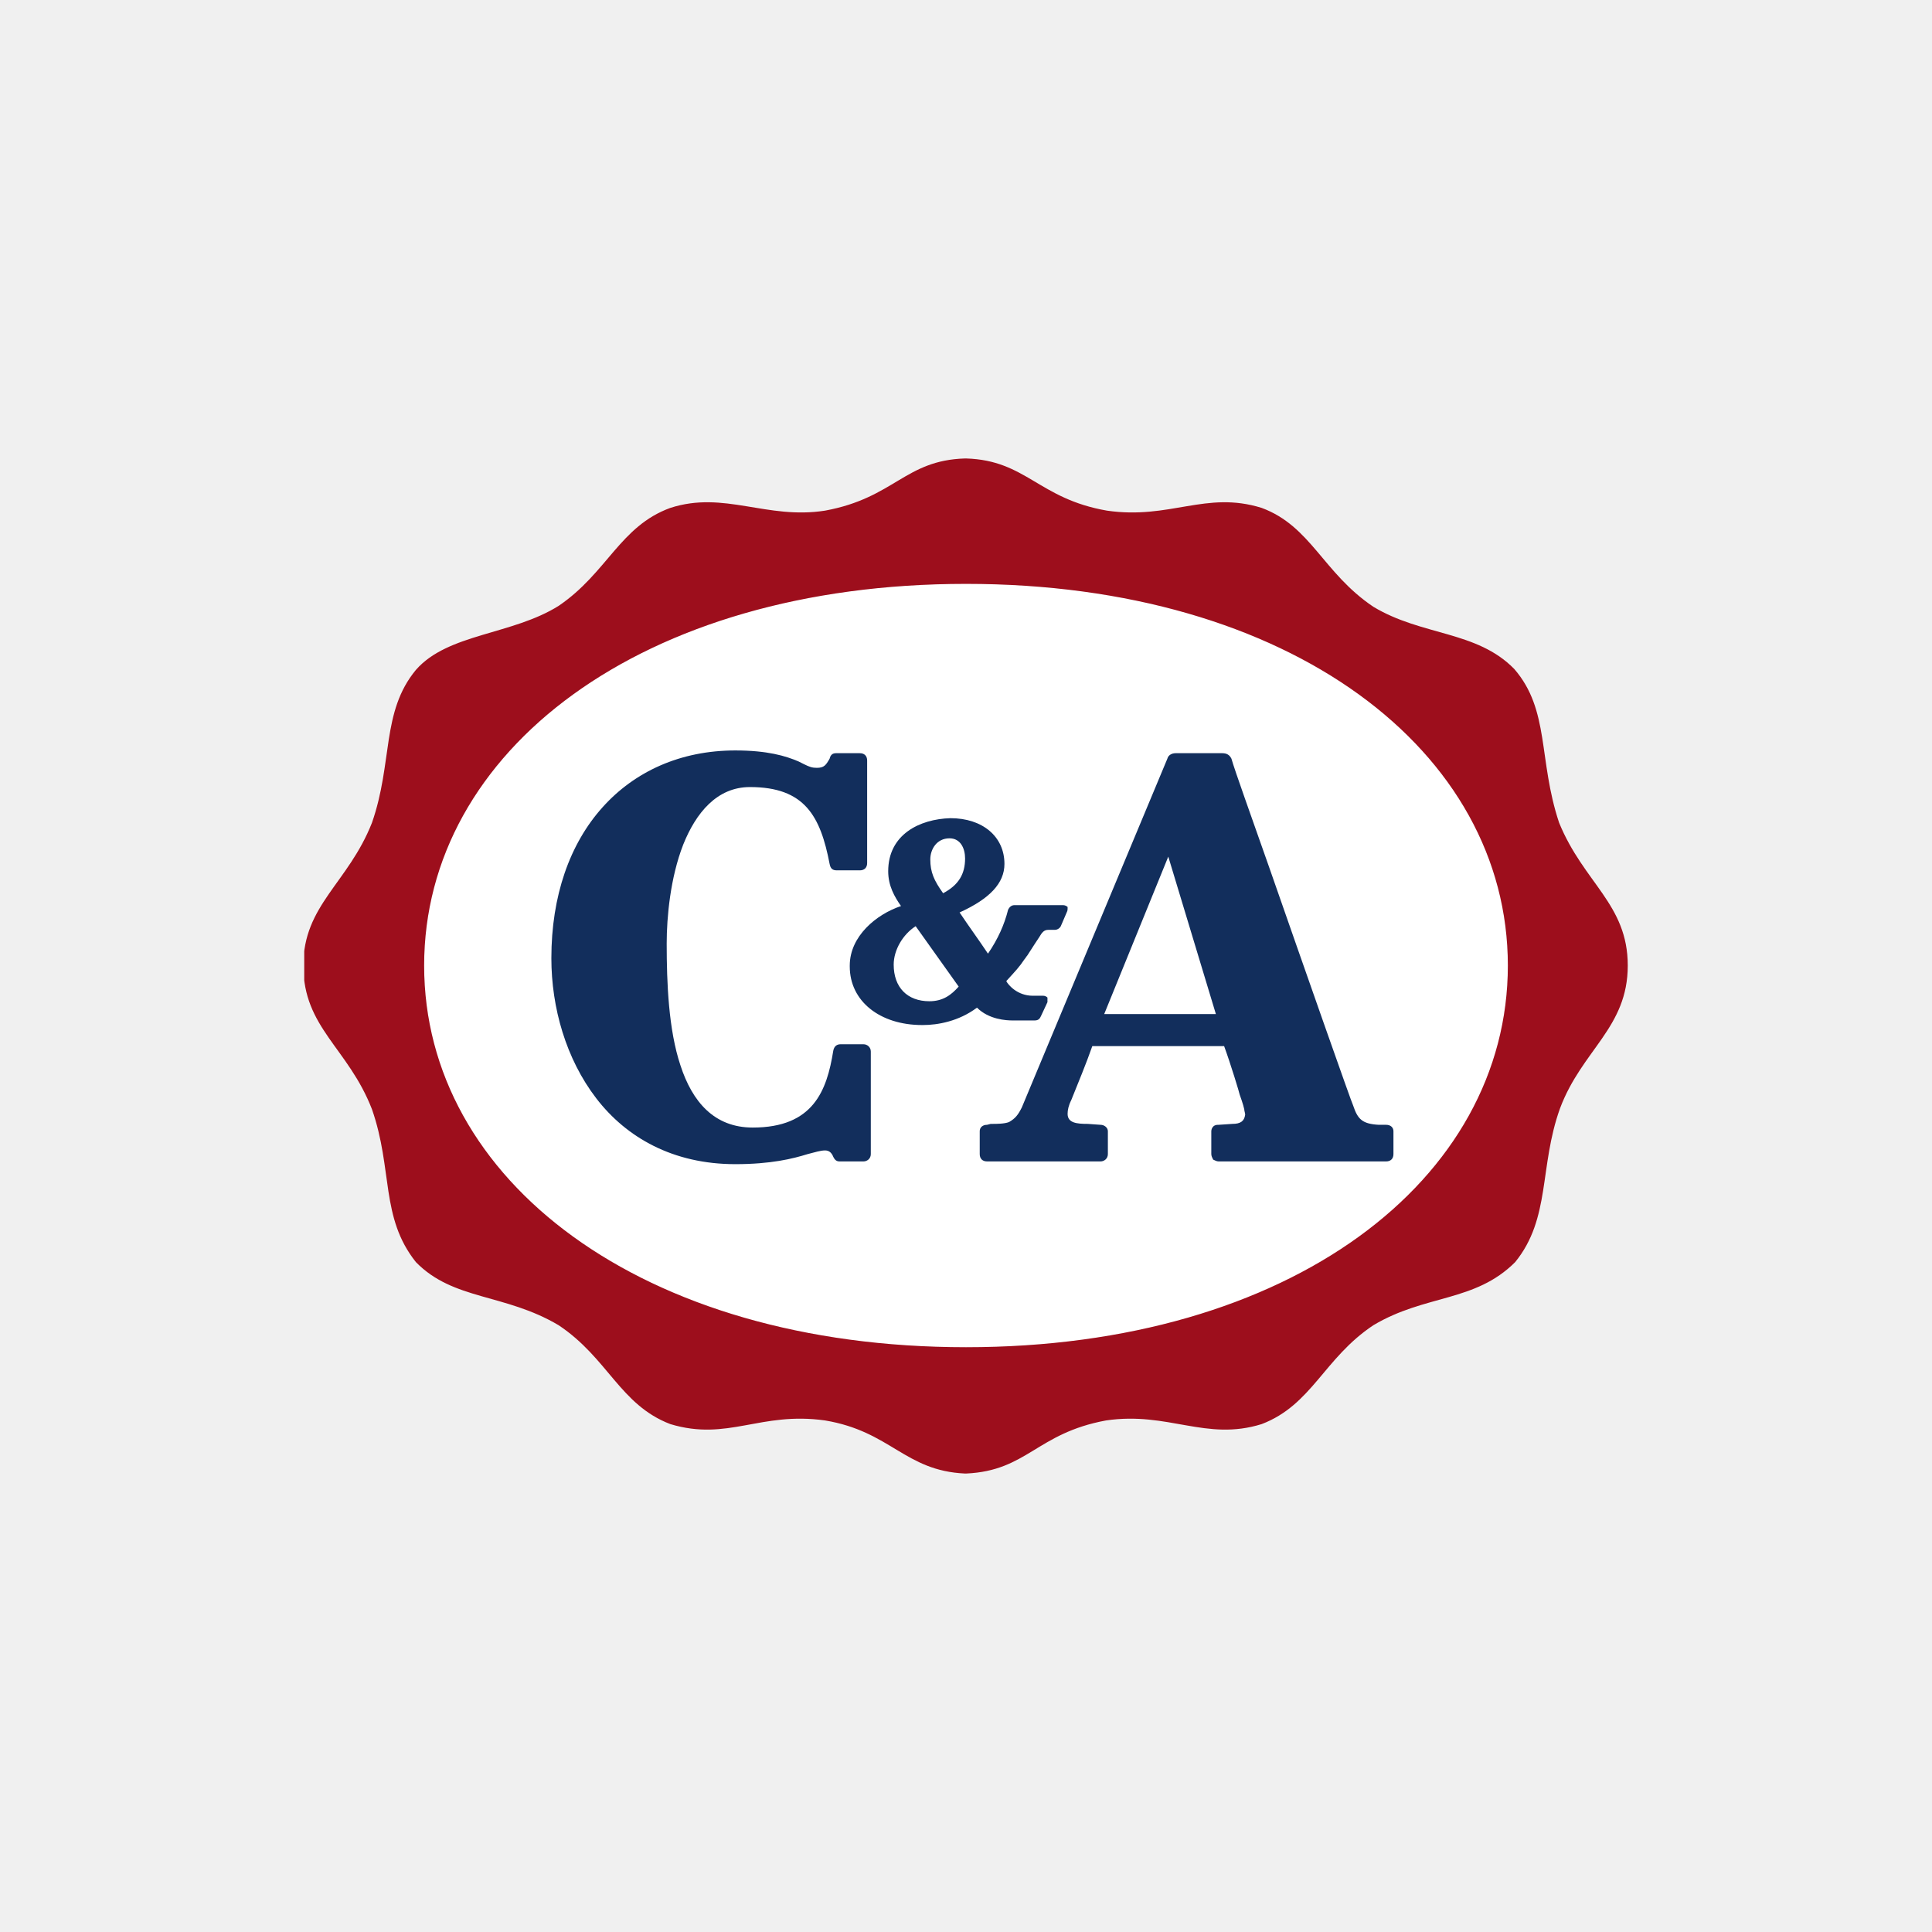
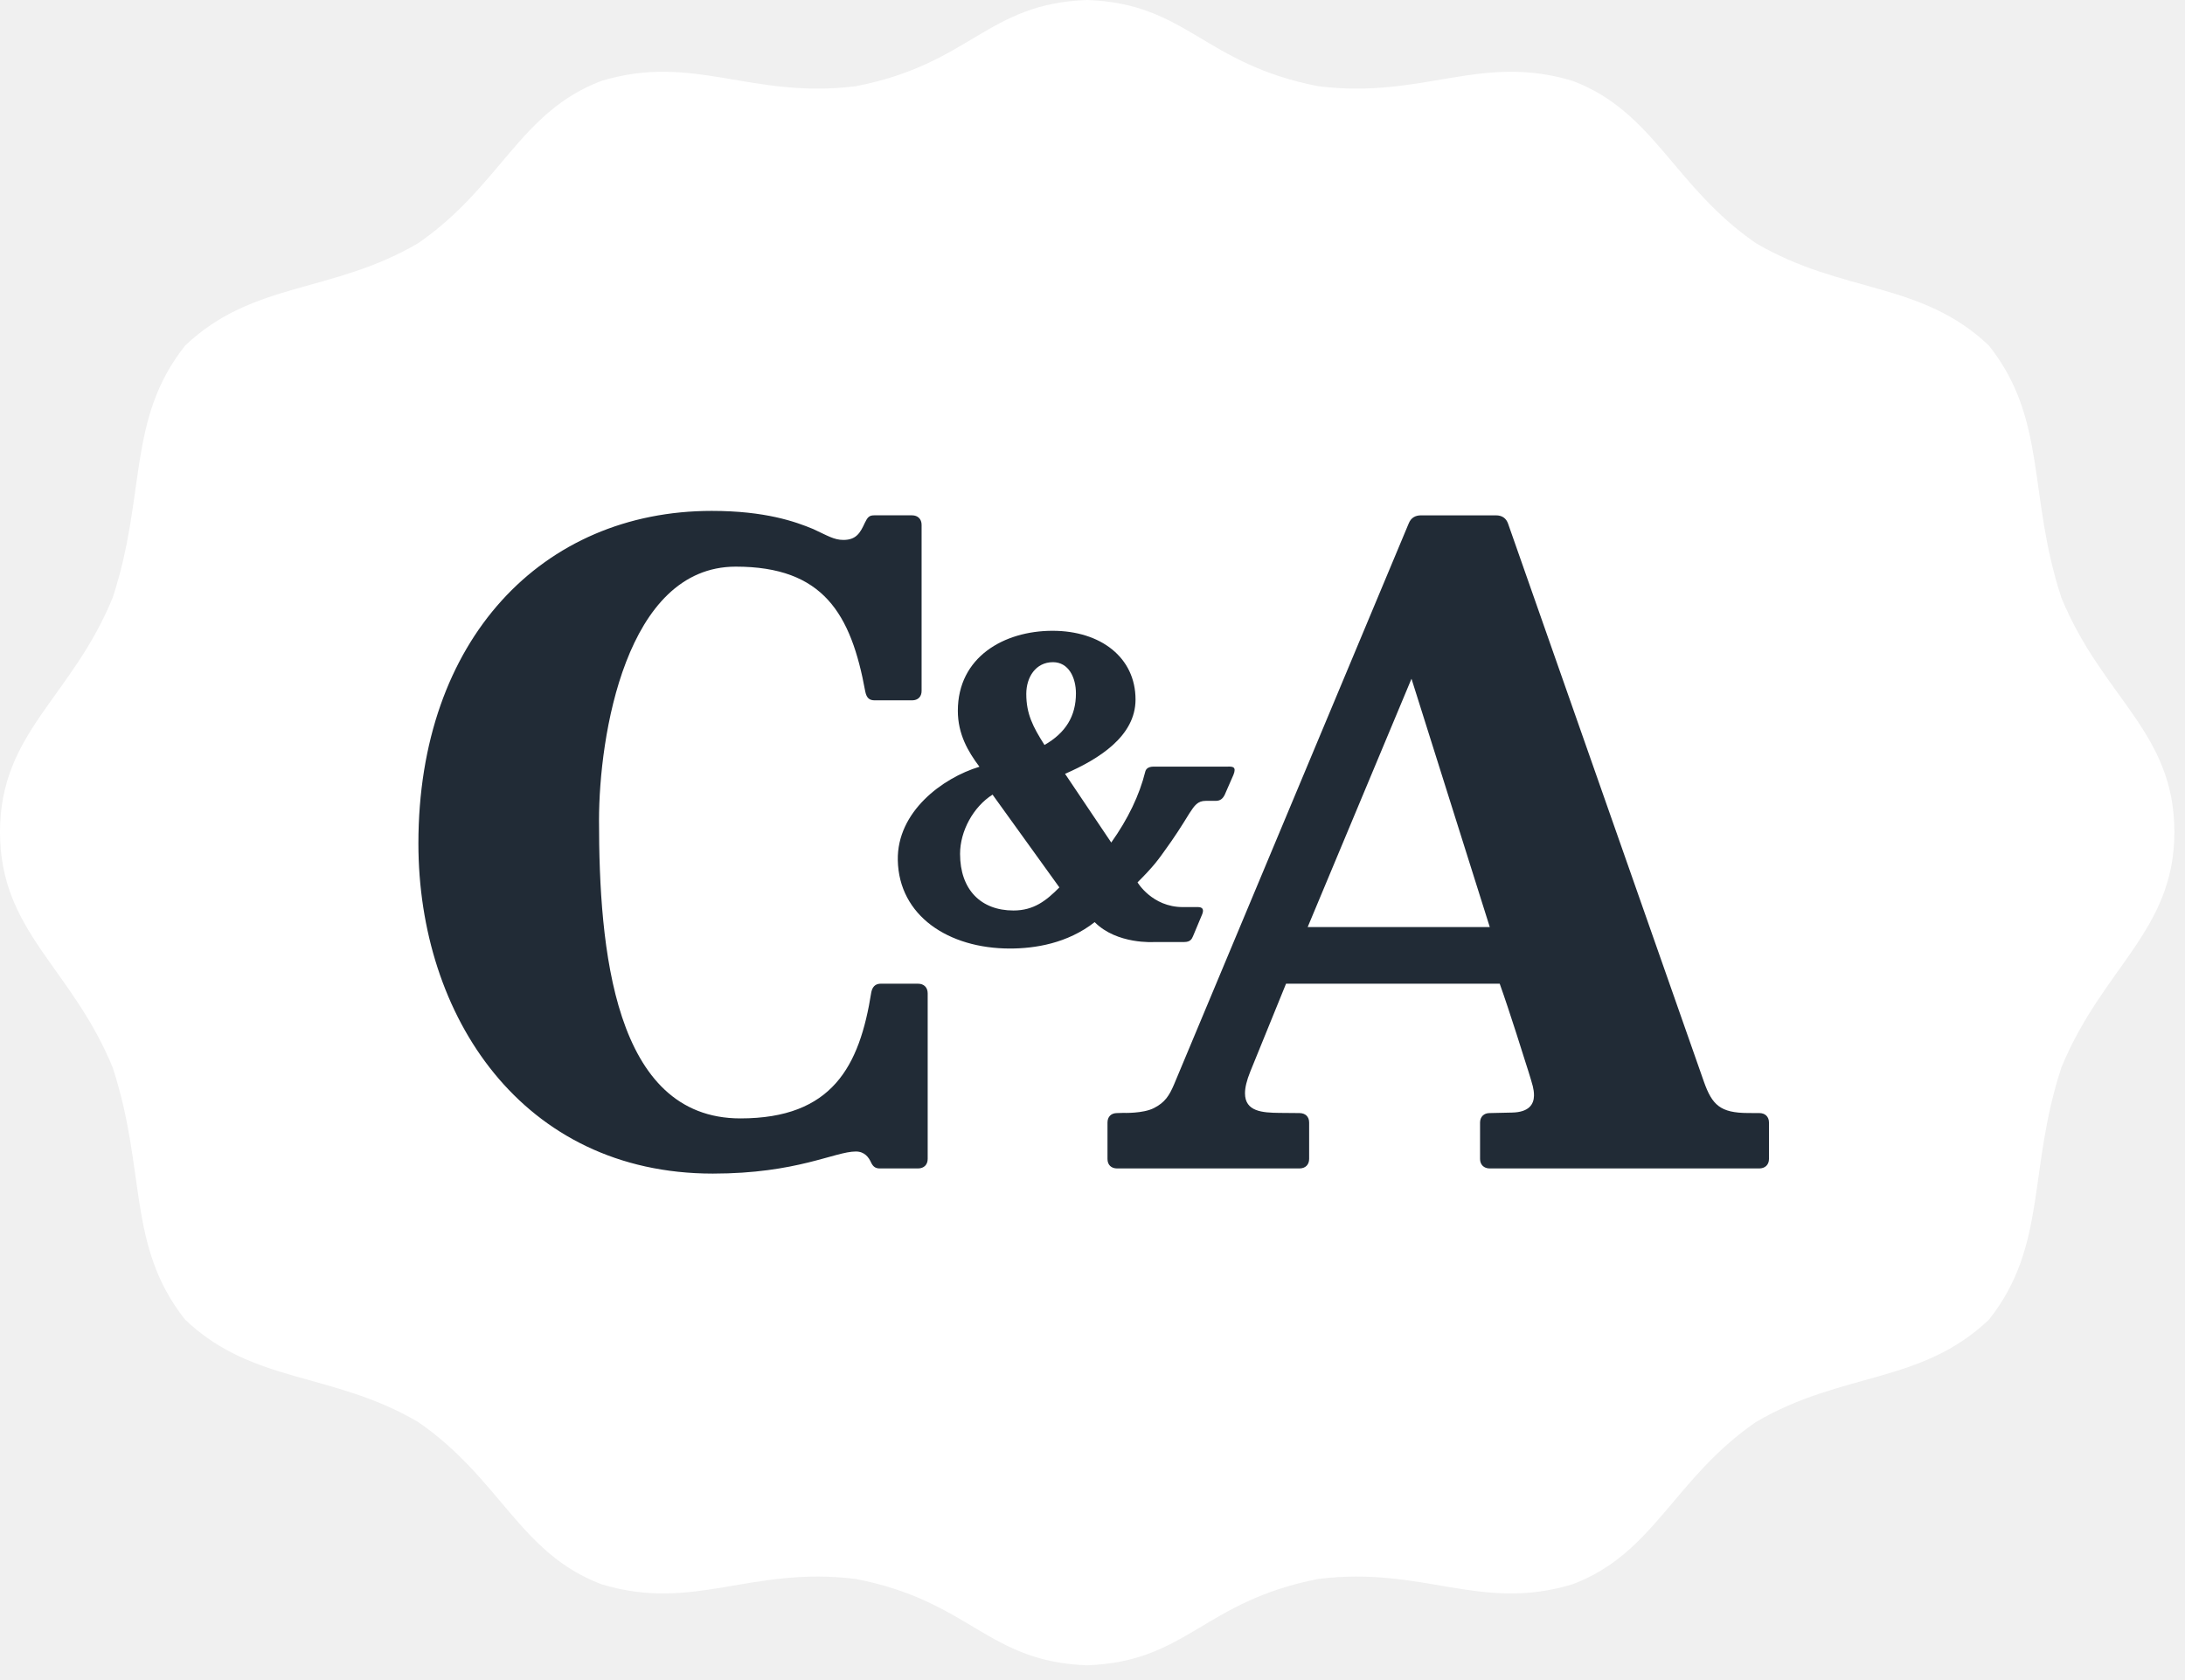
- <svg xmlns="http://www.w3.org/2000/svg" version="1.1" id="svg2" xml:space="preserve" width="700" height="700" viewBox="0 0 700 700">
-   <defs id="defs6">
-     <clipPath clipPathUnits="userSpaceOnUse" id="clipPath30">
-       <path d="m 269.76,639.12 h 86.88 v 66.6 h -86.88 z" id="path28" />
-     </clipPath>
-     <clipPath clipPathUnits="userSpaceOnUse" id="clipPath634">
-       <path d="m 285.84,90.3 h 54.66 v 31.5 h -54.66 z" id="path632" />
-     </clipPath>
-     <clipPath clipPathUnits="userSpaceOnUse" id="clipPath770">
-       <path d="m 41.52,78.54 h 110.1 v 6.3 H 41.52 Z" id="path768" />
-     </clipPath>
-     <clipPath clipPathUnits="userSpaceOnUse" id="clipPath786">
-       <path d="m 168.3,64.92 h 16.56 v 11.7 H 168.3 Z" id="path784" />
-     </clipPath>
-     <clipPath clipPathUnits="userSpaceOnUse" id="clipPath854">
-       <path d="M 275.46,55.5 H 300 v 23.04 h -24.54 z" id="path852" />
-     </clipPath>
-     <clipPath clipPathUnits="userSpaceOnUse" id="clipPath30-7">
-       <path d="m 269.76,639.12 h 86.88 v 66.6 h -86.88 z" id="path28-0" />
-     </clipPath>
-   </defs>
-   <g id="g10" transform="matrix(1.333333,0,0,-1.333333,0,700)">
-     <g id="g20" transform="matrix(4.145404,0,0,4.145404,262.5,158.9062)">
-       <path d="m 0,0 c -21.3,0 -35.52,10.98 -35.52,25.02 0,14.04 14.22,25.02 35.52,25.02 21.3,0 35.52,-10.98 35.52,-25.02 C 35.52,10.98 21.3,0 0,0" style="fill:#ffffff;fill-opacity:1;fill-rule:nonzero;stroke:none" id="path22" />
-     </g>
-     <g id="g24" transform="matrix(4.145404,0,0,4.145404,-1035.592,-2525.077)">
-       <g id="g26" clip-path="url(#clipPath30)">
-         <g id="g32" transform="translate(313.08,705.72)">
-           <path d="m 0,0 c -3.96,-0.12 -4.62,-2.58 -9.18,-3.42 -3.84,-0.6 -6.6,1.32 -10.14,0.18 -3.3,-1.2 -4.14,-4.26 -7.32,-6.42 -3.06,-1.92 -7.26,-1.8 -9.36,-4.2 -2.28,-2.76 -1.5,-6.06 -2.88,-10.02 -1.56,-3.96 -4.5,-5.4 -4.5,-9.36 0,-4.08 2.94,-5.4 4.5,-9.42 1.38,-3.96 0.54,-7.08 2.88,-10.02 2.46,-2.52 5.82,-2.04 9.36,-4.14 3.24,-2.16 4.02,-5.22 7.32,-6.48 3.78,-1.14 5.88,0.84 10.14,0.24 4.32,-0.72 5.22,-3.3 9.18,-3.48 0.06,0 0.06,0 0.06,0 4.02,0.18 4.62,2.64 9.18,3.48 4.08,0.6 6.54,-1.38 10.2,-0.24 3.3,1.26 4.08,4.32 7.32,6.48 3.42,2.04 6.66,1.5 9.3,4.14 2.34,2.88 1.56,6.24 2.94,10.08 1.44,3.84 4.44,5.28 4.44,9.36 0,4.02 -2.88,5.4 -4.5,9.36 -1.38,4.14 -0.6,7.38 -2.94,10.08 -2.46,2.52 -6.06,2.16 -9.24,4.08 -3.3,2.22 -4.08,5.28 -7.32,6.48 C 15.78,-2.1 13.44,-4.02 9.3,-3.42 4.8,-2.64 4.02,-0.12 0.06,0 Z m 0.06,-58.26 c -21.3,0 -35.52,10.98 -35.52,25.02 0,14.04 14.22,25.02 35.52,25.02 21.3,0 35.52,-10.98 35.52,-25.02 0,-14.04 -14.22,-25.02 -35.52,-25.02" style="fill:#9d0e1c;fill-opacity:1;fill-rule:nonzero;stroke:none" id="path34" />
-         </g>
-       </g>
-     </g>
-     <g id="g36" transform="matrix(4.145404,0,0,4.145404,376.6645,219.3462)">
-       <path d="m 0,0 c -0.48,0 -0.48,0 -0.48,0 -1.08,0.06 -1.38,0.36 -1.68,1.26 -0.06,0.06 -3.24,9.12 -5.52,15.66 -1.2,3.42 -2.22,6.24 -2.46,7.08 -0.12,0.24 -0.3,0.36 -0.6,0.36 -3.06,0 -3.06,0 -3.06,0 -0.24,0 -0.48,-0.12 -0.54,-0.36 -9.54,-22.86 -9.54,-22.86 -9.54,-22.86 -0.24,-0.48 -0.42,-0.72 -0.84,-0.96 -0.3,-0.12 -0.84,-0.12 -1.08,-0.12 -0.06,0 -0.06,0 -0.06,0 -0.06,0 -0.06,0 -0.06,0 C -26.16,0 -26.16,0 -26.16,0 c -0.3,0 -0.48,-0.18 -0.48,-0.42 0,-1.5 0,-1.5 0,-1.5 0,-0.3 0.18,-0.48 0.48,-0.48 7.44,0 7.44,0 7.44,0 0.24,0 0.48,0.18 0.48,0.48 0,1.5 0,1.5 0,1.5 0,0.24 -0.24,0.42 -0.48,0.42 -0.84,0.06 -0.84,0.06 -0.84,0.06 -0.72,0 -1.32,0.06 -1.32,0.66 0,0.24 0.06,0.54 0.24,0.9 0.48,1.2 0.96,2.34 1.38,3.54 8.64,0 8.64,0 8.64,0 0.42,-1.14 1.02,-3.12 1.02,-3.18 0,0 0.24,-0.66 0.3,-0.96 0,-0.12 0.06,-0.24 0.06,-0.36 C -9.3,0.24 -9.54,0.06 -10.08,0.06 -10.98,0 -10.98,0 -10.98,0 c -0.12,0 -0.24,0 -0.36,-0.12 -0.06,-0.06 -0.12,-0.18 -0.12,-0.3 0,-0.06 0,-0.06 0,-0.06 0,-1.44 0,-1.44 0,-1.44 0,-0.12 0.06,-0.24 0.12,-0.36 0.12,-0.06 0.24,-0.12 0.36,-0.12 10.98,0 10.98,0 10.98,0 0.3,0 0.48,0.18 0.48,0.48 0,1.5 0,1.5 0,1.5 C 0.48,-0.18 0.3,0 0,0 Z m -11.16,7.26 c -7.32,0 -7.32,0 -7.32,0 4.2,10.32 4.2,10.32 4.2,10.32" style="fill:#122e5c;fill-opacity:1;fill-rule:nonzero;stroke:none" id="path38" />
-     </g>
-     <g id="g40" transform="matrix(4.145404,0,0,4.145404,234.6429,241.234)">
-       <path d="m 0,0 c -1.5,0 -1.5,0 -1.5,0 -0.24,0 -0.42,-0.12 -0.48,-0.42 -0.42,-2.64 -1.32,-5.04 -5.28,-5.04 -2.52,0 -3.96,1.68 -4.74,4.08 -0.78,2.34 -0.9,5.4 -0.9,7.98 0,1.74 0.24,4.32 1.08,6.48 0.84,2.1 2.22,3.78 4.38,3.78 3.6,0 4.62,-1.92 5.22,-5.04 0.06,-0.3 0.18,-0.42 0.48,-0.42 1.5,0 1.5,0 1.5,0 0.3,0 0.48,0.18 0.48,0.48 0,6.72 0,6.72 0,6.72 0,0.3 -0.18,0.48 -0.48,0.48 -1.56,0 -1.56,0 -1.56,0 -0.24,0 -0.36,-0.12 -0.42,-0.36 -0.24,-0.42 -0.36,-0.6 -0.84,-0.6 -0.3,0 -0.48,0.06 -0.84,0.24 -0.12,0.06 -0.24,0.12 -0.36,0.18 -0.84,0.36 -2.04,0.72 -4.14,0.72 -3.6,0 -6.6,-1.38 -8.7,-3.72 -2.16,-2.4 -3.36,-5.82 -3.36,-9.9 0,-3.24 0.96,-6.6 2.94,-9.18 1.98,-2.58 5.04,-4.32 9.12,-4.32 2.34,0 3.78,0.36 4.74,0.66 0.48,0.12 0.84,0.24 1.14,0.24 0.24,0 0.42,-0.12 0.54,-0.42 0.12,-0.24 0.24,-0.3 0.42,-0.3 1.56,0 1.56,0 1.56,0 0.24,0 0.48,0.18 0.48,0.48 0,6.72 0,6.72 0,6.72 C 0.48,-0.18 0.24,0 0,0" style="fill:#122e5c;fill-opacity:1;fill-rule:nonzero;stroke:none" id="path42" />
-     </g>
-     <g id="g44" transform="matrix(4.145404,0,0,4.145404,290.1084,278.5426)">
-       <path d="m 0,0 c -0.06,0.06 -0.18,0.12 -0.3,0.12 0,0 0,0 -0.06,0 -3.12,0 -3.12,0 -3.12,0 -0.24,0 -0.36,-0.18 -0.42,-0.3 -0.24,-0.96 -0.66,-1.92 -1.32,-2.88 -0.6,0.9 -1.26,1.8 -1.86,2.7 1.98,0.9 2.94,1.92 2.94,3.18 0,1.8 -1.44,3 -3.54,3 -2.04,-0.06 -4.08,-1.08 -4.08,-3.48 0,-0.96 0.42,-1.68 0.84,-2.28 -1.62,-0.54 -3.36,-1.98 -3.36,-3.9 0,-0.06 0,-0.06 0,-0.06 0,-2.28 1.98,-3.84 4.74,-3.84 0.06,0 0.06,0 0.06,0 0.96,0 2.34,0.24 3.54,1.14 0.78,-0.78 1.92,-0.84 2.34,-0.84 0.12,0 0.18,0 0.18,0 1.26,0 1.26,0 1.26,0 0.3,0 0.36,0.18 0.42,0.3 0.42,0.9 0.42,0.9 0.42,0.9 0,0.06 0,0.12 0,0.18 0,0.06 0,0.12 0,0.12 -0.12,0.12 -0.24,0.12 -0.3,0.12 0,0 0,0 -0.06,0 -0.6,0 -0.6,0 -0.6,0 -1.02,0 -1.62,0.72 -1.74,0.96 0.6,0.66 0.84,0.9 1.2,1.44 0.06,0.06 0.12,0.18 0.18,0.24 0.3,0.48 0.78,1.2 0.78,1.2 0.18,0.3 0.3,0.48 0.6,0.48 0.42,0 0.42,0 0.42,0 0.18,0 0.36,0.12 0.42,0.3 0.36,0.84 0.36,0.84 0.36,0.84 C 0,-0.24 0,-0.18 0,-0.12 c 0,0 0,0.06 0,0.12 z m -9.96,-1.26 c 2.82,-3.96 2.82,-3.96 2.82,-3.96 -0.48,-0.54 -1.02,-0.96 -1.92,-0.96 -1.44,0 -2.34,0.9 -2.34,2.4 0,0.96 0.6,1.98 1.44,2.52 z m 1.8,2.16 C -8.76,1.74 -9,2.28 -9,3.12 c 0,0.66 0.42,1.38 1.26,1.38 0.72,0 1.02,-0.66 1.02,-1.32 0,-1.02 -0.42,-1.74 -1.44,-2.28" style="fill:#122e5c;fill-opacity:1;fill-rule:nonzero;stroke:none" id="path46" />
-     </g>
-     <g id="g36-7" transform="matrix(3.112998,0,0,3.112998,28.64686,305.3067)" />
-     <g id="g40-4" transform="matrix(3.112998,0,0,3.112998,-78.00445,321.7434)" />
-   </g>
+ <svg xmlns="http://www.w3.org/2000/svg" width="121" height="93" viewBox="0 0 121 93" fill="none">
+   <path fill-rule="evenodd" clip-rule="evenodd" d="M114.155 33.097C112.278 27.386 113.391 23.243 110.148 19.142C106.387 15.555 102 16.268 97.238 13.465C92.685 10.327 91.615 6.188 87.089 4.479C81.972 2.931 78.817 5.5 73.002 4.774C66.627 3.538 65.751 0.205 60.221 0H60.179C54.646 0.205 53.769 3.538 47.394 4.774C41.58 5.5 38.422 2.931 33.307 4.479C28.78 6.188 27.713 10.327 23.157 13.465C18.394 16.268 14.009 15.555 10.246 19.142C7.006 23.243 8.119 27.386 6.239 33.097C3.972 38.632 0 40.552 0 46.073C0 51.597 3.972 53.576 6.239 59.108C8.119 64.823 7.006 68.962 10.246 73.066C14.009 76.653 18.394 75.94 23.157 78.74C27.713 81.878 28.78 86.015 33.307 87.723C38.422 89.279 41.58 86.702 47.394 87.431C53.769 88.668 54.646 92.001 60.179 92.21H60.221C65.751 92.001 66.627 88.668 73.002 87.431C78.817 86.702 81.972 89.279 87.089 87.723C91.615 86.015 92.685 81.878 97.238 78.74C102 75.94 106.387 76.653 110.148 73.066C113.391 68.962 112.278 64.823 114.155 59.108C116.425 53.576 120.412 51.538 120.412 46.073C120.412 40.521 116.425 38.632 114.155 33.097" fill="white" />
+   <path fill-rule="evenodd" clip-rule="evenodd" d="M69.241 59.327L71.218 54.469H83.05C83.599 55.998 84.472 58.799 84.472 58.799C84.472 58.799 84.781 59.747 84.882 60.143C84.917 60.292 84.955 60.483 84.948 60.678C84.938 61.123 84.697 61.587 83.728 61.605L82.49 61.633C82.177 61.633 81.962 61.837 81.962 62.16V64.175C81.962 64.483 82.167 64.695 82.49 64.699H97.429C97.743 64.695 97.962 64.501 97.962 64.168V62.16C97.962 61.834 97.749 61.633 97.433 61.633L96.797 61.63C95.271 61.623 94.816 61.191 94.357 59.893C94.35 59.886 84.691 32.359 83.513 28.994C83.407 28.698 83.189 28.536 82.841 28.536H78.695C78.403 28.536 78.142 28.647 78.007 28.994L65.021 60.035C64.753 60.667 64.513 61.046 63.898 61.358C63.286 61.667 62.201 61.623 62.201 61.623L61.858 61.633C61.532 61.633 61.33 61.837 61.33 62.16V64.171C61.33 64.508 61.541 64.695 61.858 64.699H71.965C72.299 64.695 72.497 64.487 72.497 64.168V62.157C72.497 61.827 72.285 61.636 71.965 61.633L70.843 61.623C69.918 61.612 68.942 61.556 68.945 60.535C68.945 60.226 69.035 59.834 69.241 59.327ZM78.165 37.583L72.416 51.333H82.5L78.165 37.583Z" fill="#212B36" />
+   <path fill-rule="evenodd" clip-rule="evenodd" d="M23.17 46.706C23.17 35.394 30.053 28.289 39.414 28.289C42.383 28.289 44.048 28.886 45.031 29.293C45.827 29.661 46.187 29.897 46.706 29.897C47.426 29.897 47.643 29.49 47.892 28.952C48.041 28.64 48.138 28.535 48.405 28.535H50.51C50.822 28.535 51.039 28.737 51.036 29.067V38.254C51.039 38.574 50.836 38.779 50.51 38.779H48.447C48.16 38.779 47.996 38.671 47.918 38.3C47.13 33.984 45.593 31.376 40.745 31.376C34.642 31.376 33.172 40.782 33.172 45.425C33.172 52.491 33.973 61.928 41.001 61.928C46.091 61.928 47.603 59.046 48.252 54.931C48.333 54.536 48.587 54.47 48.771 54.47H50.843C51.153 54.47 51.373 54.667 51.373 55.001V64.171C51.373 64.49 51.169 64.695 50.843 64.699H48.733C48.526 64.699 48.363 64.643 48.234 64.361C48.112 64.094 47.885 63.761 47.395 63.761C46.223 63.761 44.142 64.984 39.475 64.984C28.921 64.984 23.17 56.261 23.17 46.706" fill="#212B36" />
+   <path fill-rule="evenodd" clip-rule="evenodd" d="M54.239 42.456C52.184 43.077 49.668 44.952 49.718 47.629C49.779 50.709 52.523 52.522 55.93 52.522C57.313 52.522 59.112 52.24 60.62 51.06C61.858 52.31 63.922 52.161 63.922 52.161H65.577C65.911 52.161 65.997 52.005 66.067 51.838L66.571 50.633C66.74 50.214 66.414 50.222 66.265 50.226C66.252 50.227 66.24 50.227 66.231 50.227H65.493C63.8 50.223 62.994 48.859 62.994 48.859C63.892 47.962 64.14 47.611 64.62 46.931C64.698 46.821 64.781 46.702 64.875 46.571C65.292 45.98 65.879 45.014 65.879 45.014L65.88 45.014C66.147 44.609 66.32 44.345 66.769 44.345H67.333C67.569 44.341 67.708 44.233 67.819 44.015L68.305 42.904C68.489 42.445 68.246 42.447 68.024 42.448C68.011 42.448 67.998 42.449 67.985 42.449H63.887C63.533 42.449 63.447 42.626 63.422 42.73C63.095 44.039 62.466 45.348 61.538 46.653L58.98 42.848C60.843 42.036 62.883 40.772 62.883 38.734C62.883 36.404 60.95 34.928 58.288 34.928C55.598 34.928 53.043 36.383 53.043 39.359C53.043 40.643 53.601 41.609 54.239 42.456ZM57.841 41.25C57.195 40.236 56.833 39.522 56.833 38.424C56.833 37.487 57.363 36.666 58.31 36.666C59.183 36.666 59.583 37.527 59.583 38.394C59.583 39.653 59.011 40.584 57.841 41.25ZM54.965 44L58.666 49.137C57.94 49.871 57.249 50.416 56.125 50.416C54.313 50.416 53.166 49.254 53.166 47.28C53.166 46.025 53.891 44.683 54.965 44Z" fill="#212B36" />
</svg>
